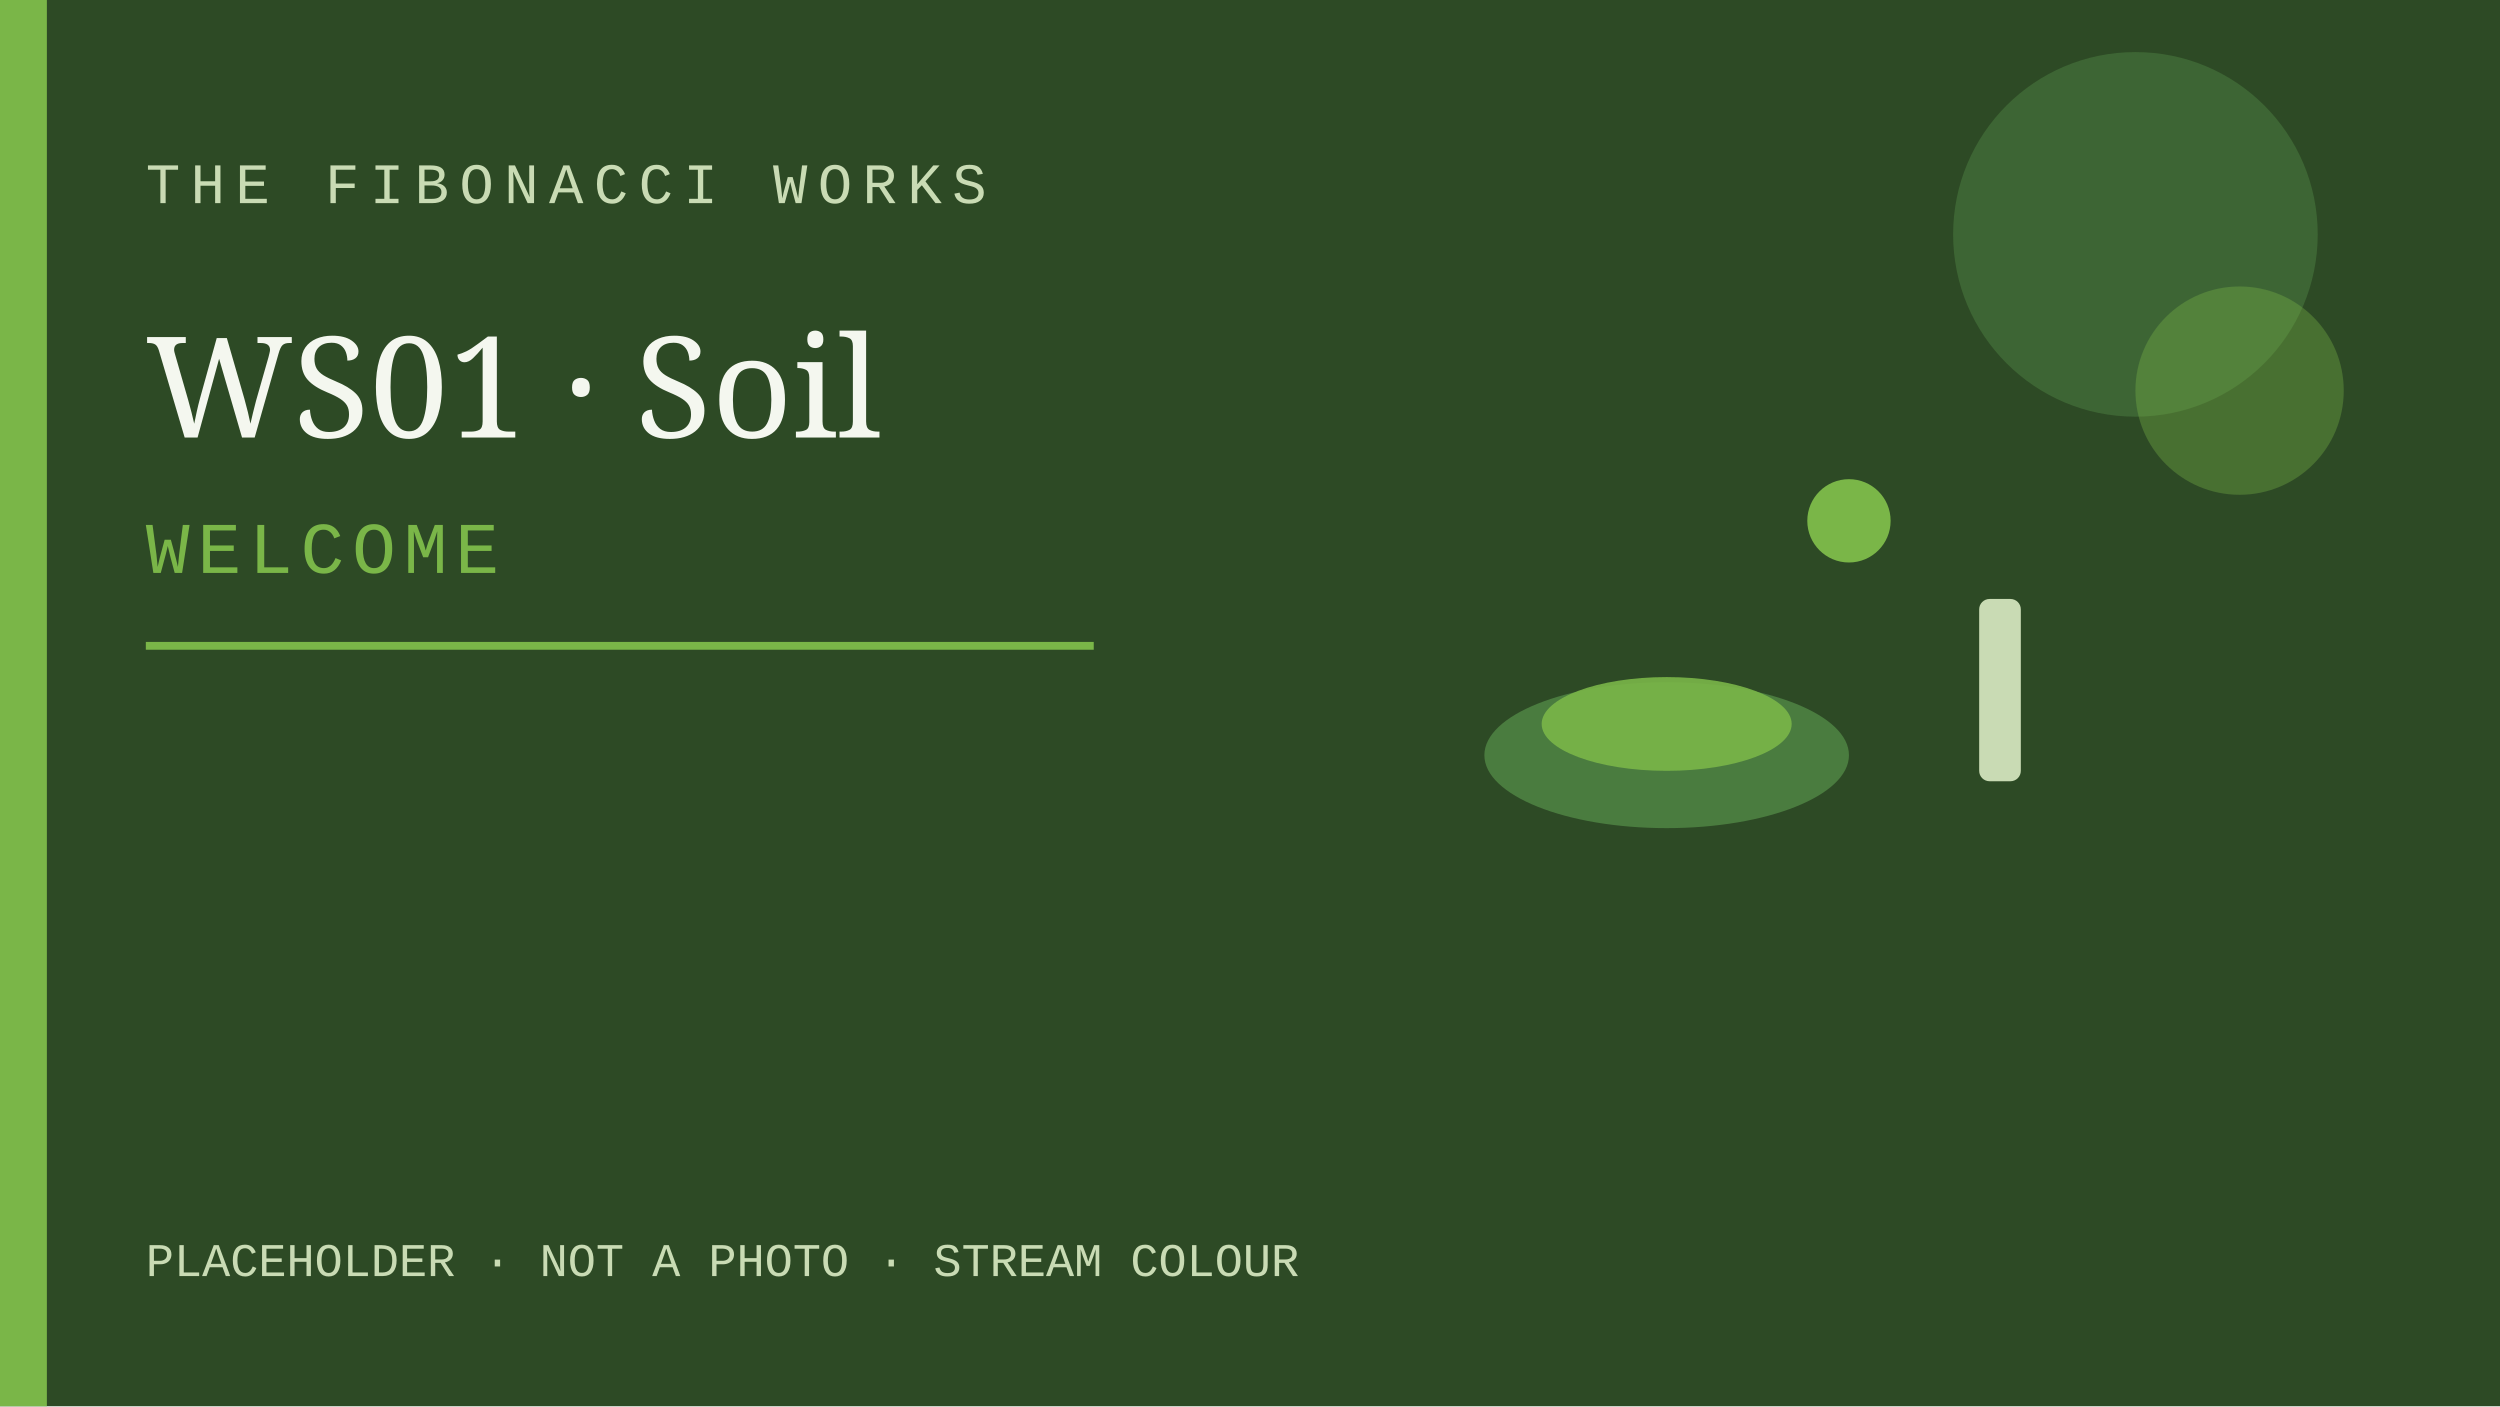
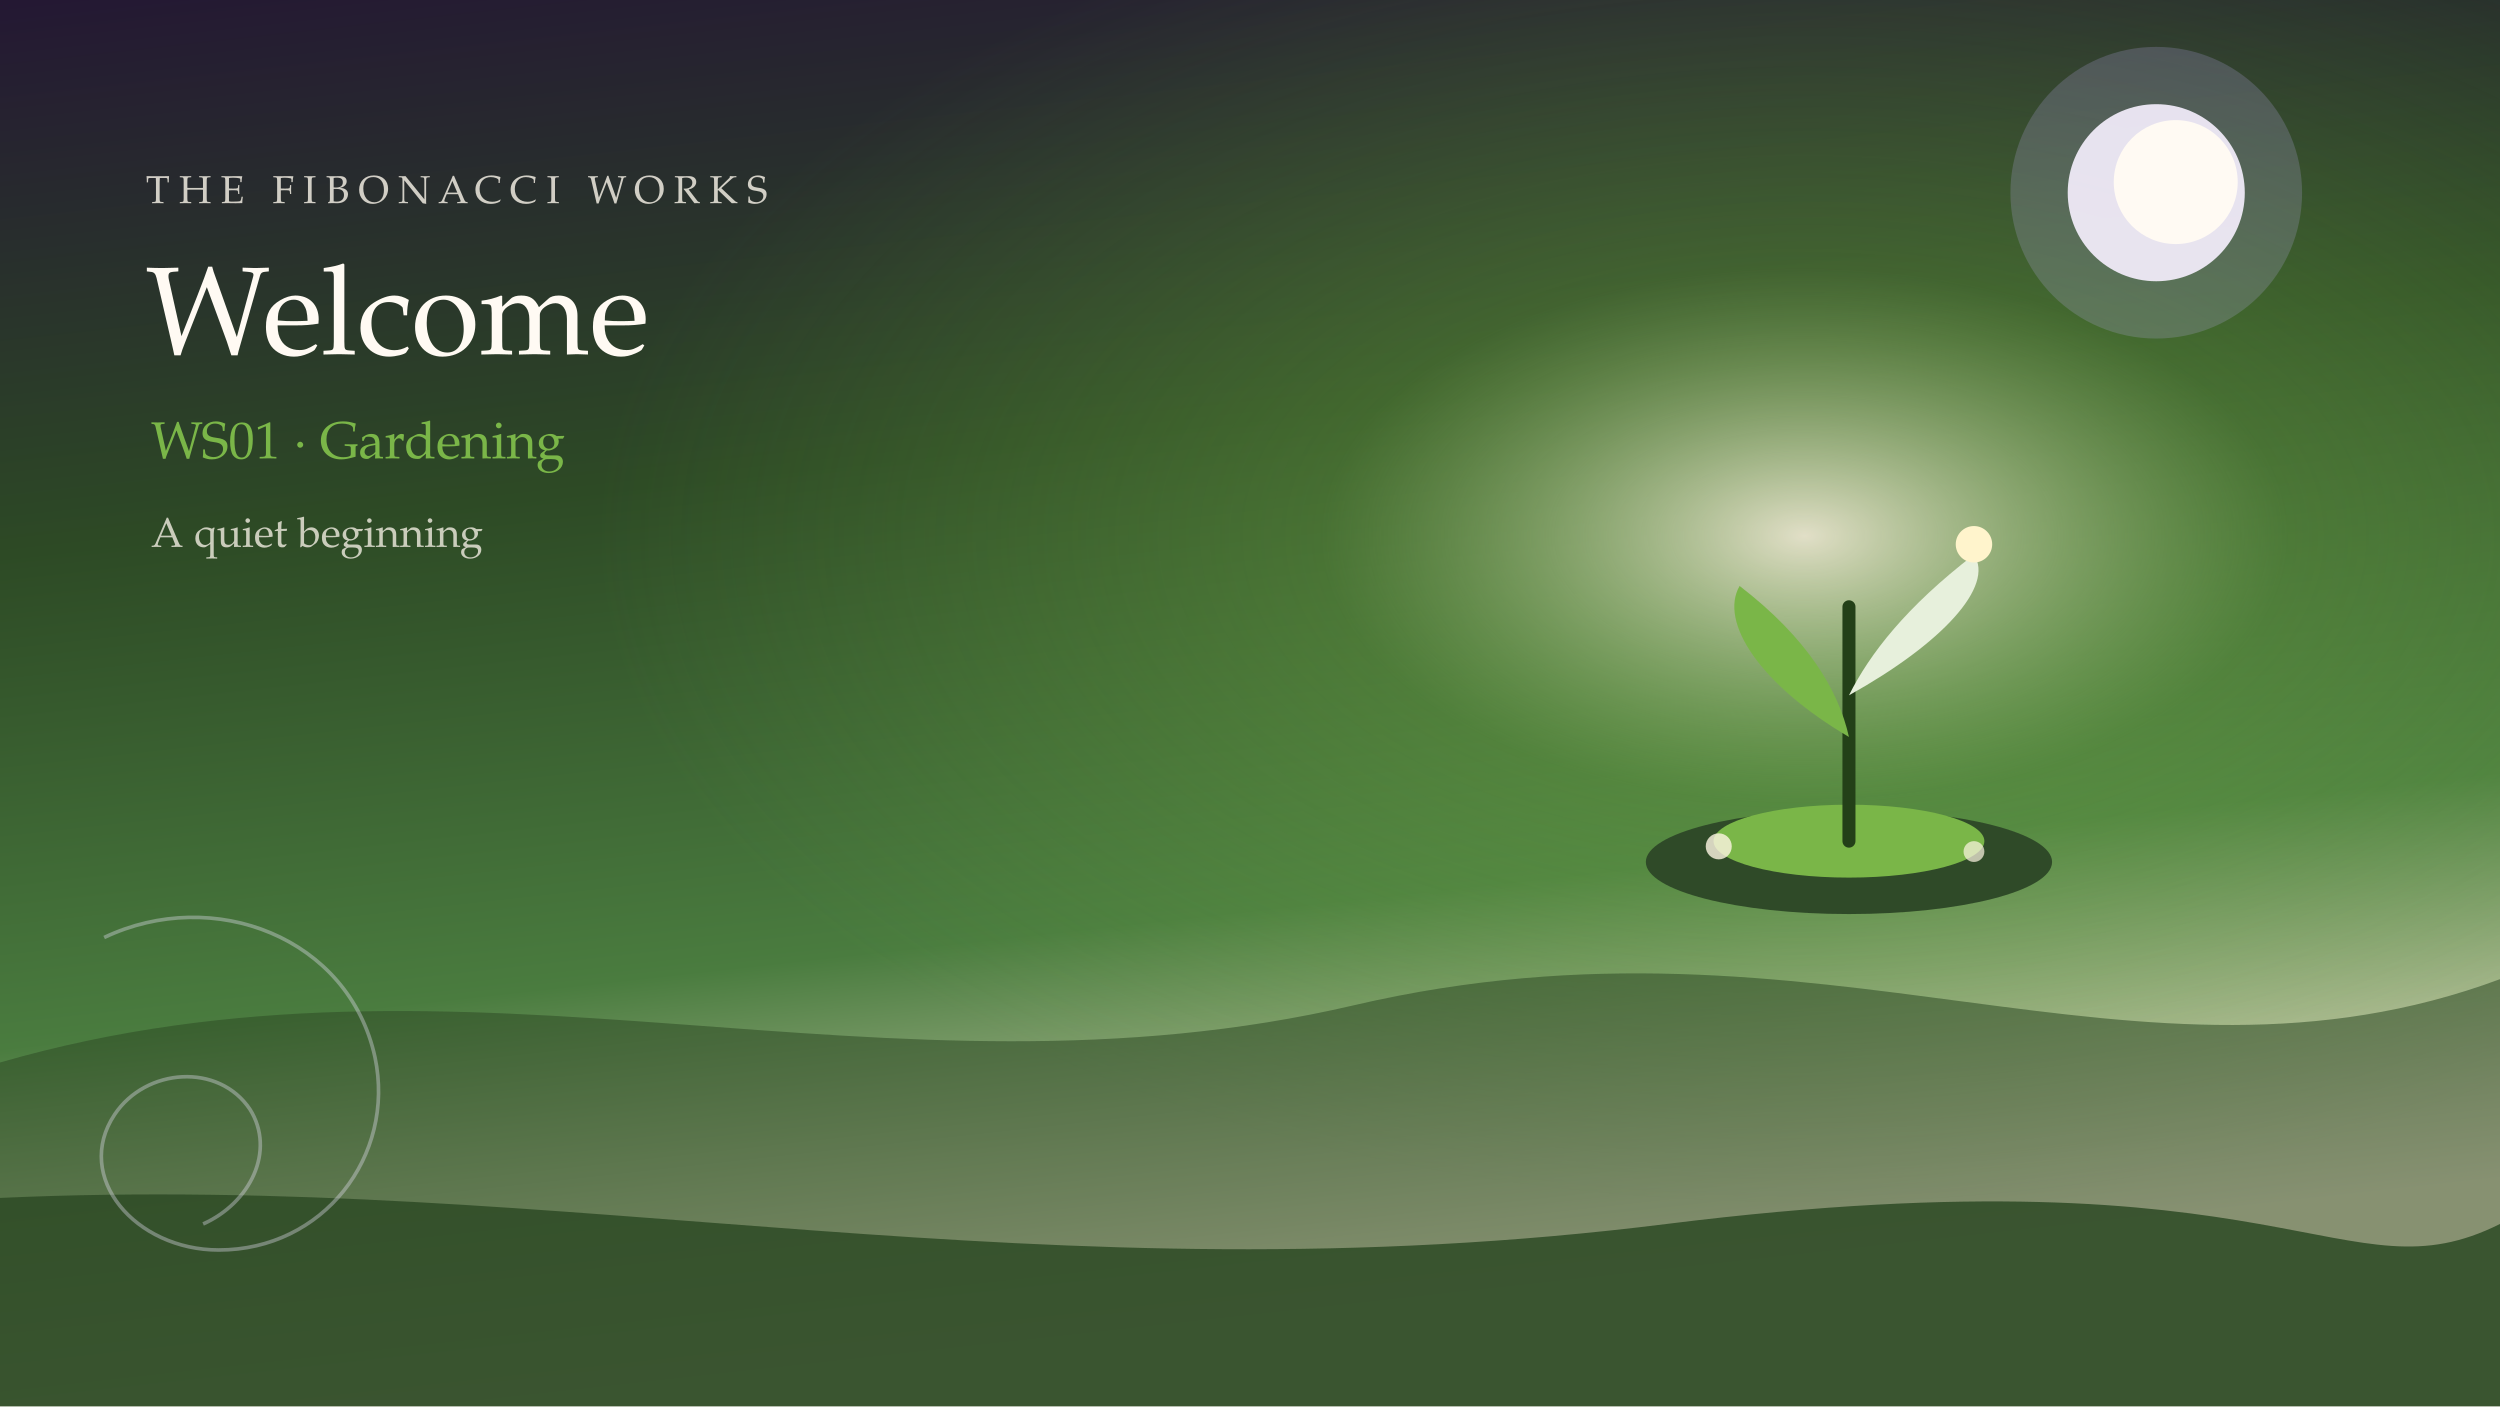
- <svg xmlns="http://www.w3.org/2000/svg" width="960" height="540" viewBox="0 0 960 540" role="img" aria-label="WS01 · Soil Welcome">
-   <rect width="960" height="540" fill="#2d4a25" />
-   <rect x="0" y="0" width="18" height="540" fill="#7ab648" />
-   <circle cx="820" cy="90" r="70" fill="#4a7c3f" opacity="0.55" />
-   <circle cx="860" cy="150" r="40" fill="#7ab648" opacity="0.35" />
-   <text x="56" y="78" fill="#c9dbb4" font-family="Courier New, monospace" font-size="22" letter-spacing="4">THE FIBONACCI WORKS</text>
-   <text x="56" y="168" fill="#f4f7ef" font-family="Georgia, serif" font-size="54">WS01 · Soil</text>
-   <text x="56" y="220" fill="#7ab648" font-family="Courier New, monospace" font-size="28" letter-spacing="3">WELCOME</text>
-   <line x1="56" y1="248" x2="420" y2="248" stroke="#7ab648" stroke-width="3" />
-   <g transform="translate(460,40)">
-     <ellipse cx="180" cy="250" rx="70" ry="28" fill="#4a7c3f" />
-     <ellipse cx="180" cy="238" rx="48" ry="18" fill="#7ab648" opacity="0.9" />
-     <circle cx="250" cy="160" r="16" fill="#7ab648" />
-     <rect x="300" y="190" width="16" height="70" rx="4" fill="#c9dbb4" />
+ <svg xmlns="http://www.w3.org/2000/svg" width="960" height="540" viewBox="0 0 960 540" role="img" aria-label="WS01 Gardening — Welcome">
+   <defs>
+     <linearGradient id="sky" x1="0" y1="0" x2="0.2" y2="1">
+       <stop offset="0" stop-color="#241833" />
+       <stop offset="0.38" stop-color="#2d4a25" />
+       <stop offset="0.72" stop-color="#4a7c3f" />
+       <stop offset="1" stop-color="#f3e6cf" />
+     </linearGradient>
+     <radialGradient id="lantern" cx="72%" cy="38%" r="48%">
+       <stop offset="0" stop-color="#fff6e2" stop-opacity="0.85" />
+       <stop offset="0.4" stop-color="#7ab648" stop-opacity="0.28" />
+       <stop offset="1" stop-color="#7ab648" stop-opacity="0" />
+     </radialGradient>
+   </defs>
+   <rect width="960" height="540" fill="url(#sky)" />
+   <rect width="960" height="540" fill="url(#lantern)" />
+   <circle cx="828" cy="74" r="56" fill="#c8b6ff" opacity="0.2" />
+   <circle cx="828" cy="74" r="34" fill="#f7f1ff" opacity="0.9" />
+   <circle cx="835.48" cy="69.92" r="23.8" fill="#fffaf3" />
+   <path d="M0 408 C 180 356, 340 428, 520 386 S 820 428, 960 376 V 540 H 0 Z" fill="#2d4a25" opacity="0.55" />
+   <path d="M0 460 C 220 450, 400 500, 640 470 S 900 500, 960 470 V 540 H 0 Z" fill="#2d4a25" opacity="0.85" />
+   <path d="M78 470 c 18-8 28-28 18-44 -12-18 -40-16 -52 2 -16 24 8 52 40 52 40 0 68-36 60-74 -10-46-62-66-104-46" fill="none" stroke="#efe8ff" stroke-width="1.4" opacity="0.35" />
+   <g transform="translate(590 175)">
+     <ellipse cx="120" cy="156" rx="78" ry="20" fill="#2f4a28" />
+     <ellipse cx="120" cy="148" rx="52" ry="14" fill="#7ab648" />
+     <path d="M120 148 V58" stroke="#234018" stroke-width="5" stroke-linecap="round" />
+     <path d="M120 108 C 86 88 70 64 78 50 C 104 70 116 90 120 108 Z" fill="#7ab648" />
+     <path d="M120 92 C 156 72 176 50 168 38 C 142 58 128 76 120 92 Z" fill="#e7f0dc" />
+     <circle cx="168" cy="34" r="7" fill="#fff4cc" />
+     <circle cx="70" cy="150" r="5" fill="#fff6e4" opacity="0.8" />
+     <circle cx="168" cy="152" r="4" fill="#fff6e4" opacity="0.7" />
  </g>
-   <text x="56" y="490" fill="#c9dbb4" font-family="Courier New, monospace" font-size="18">PLACEHOLDER · NOT A PHOTO · STREAM COLOUR</text>
+   <text x="56" y="78" fill="#f6f1e6" font-family="Georgia, Palatino, serif" font-size="15" letter-spacing="3.5" opacity="0.82">THE FIBONACCI WORKS</text>
+   <text x="56" y="136" fill="#fffaf3" font-family="Georgia, Palatino, serif" font-size="48">Welcome</text>
+   <text x="58" y="176" fill="#7ab648" font-family="Georgia, Palatino, serif" font-size="20">WS01 · Gardening</text>
+   <text x="58" y="210" fill="#f6f1e6" font-family="Georgia, Palatino, serif" font-size="16" opacity="0.78">A quiet beginning</text>
</svg>
